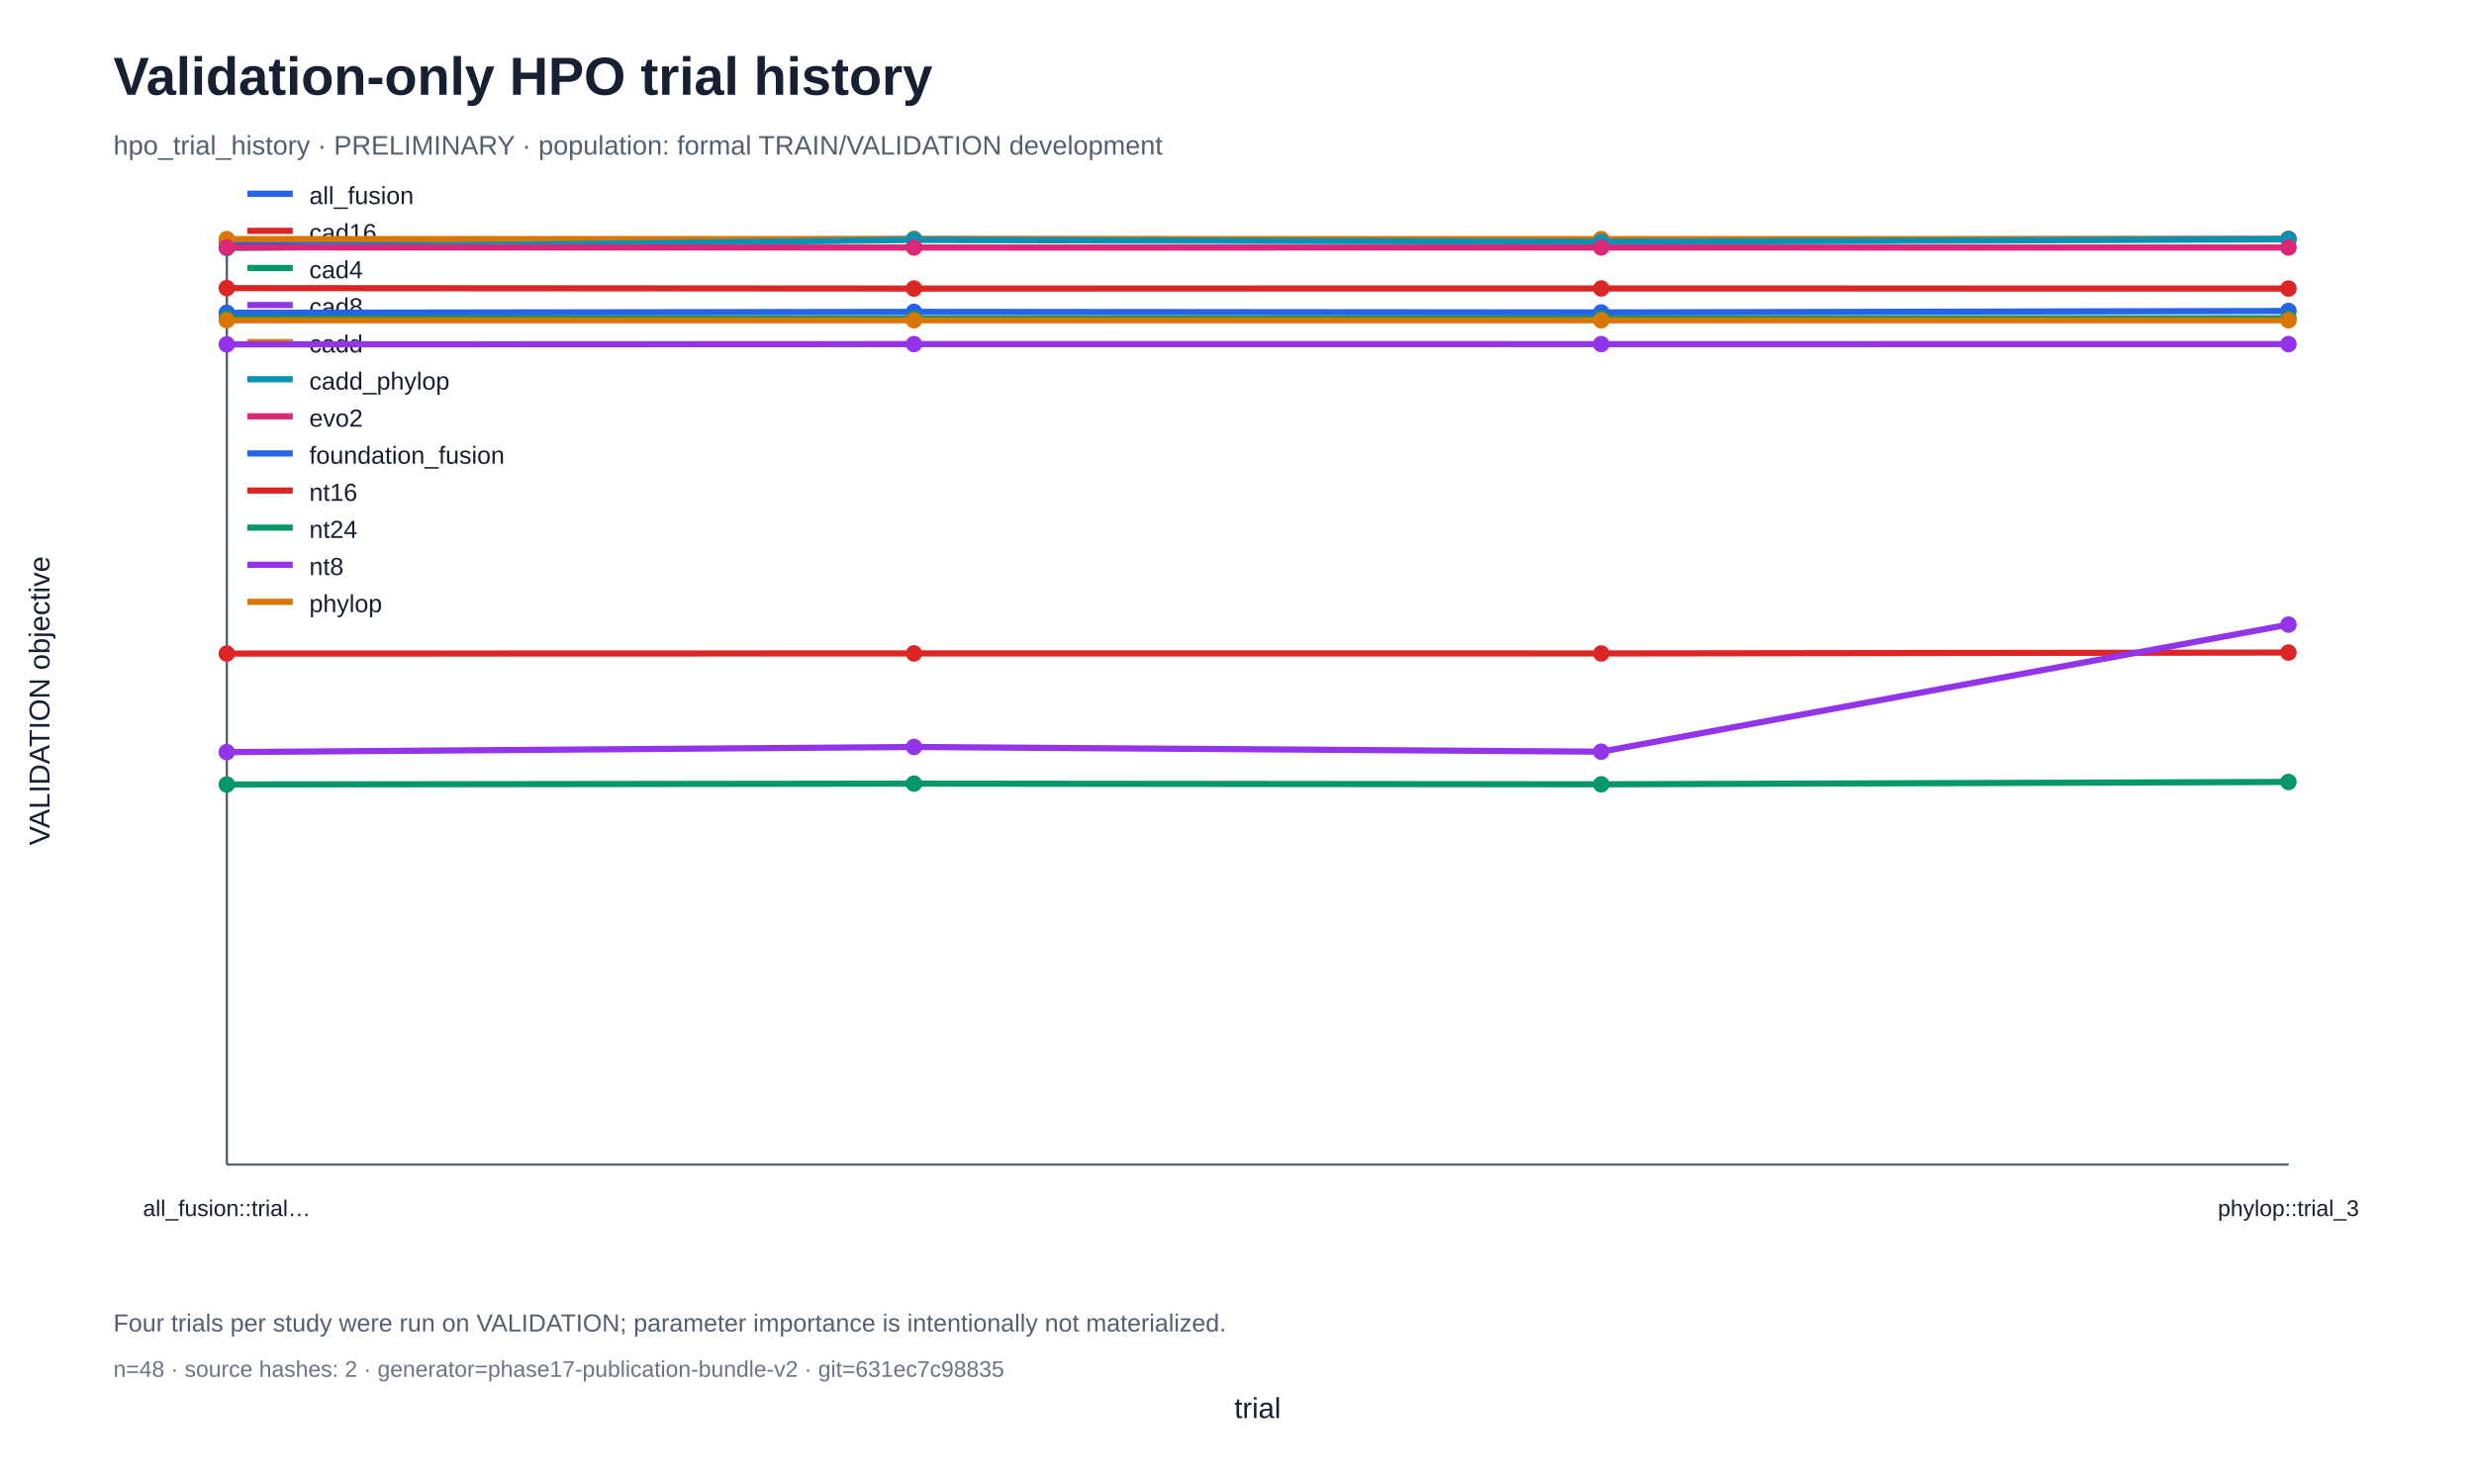
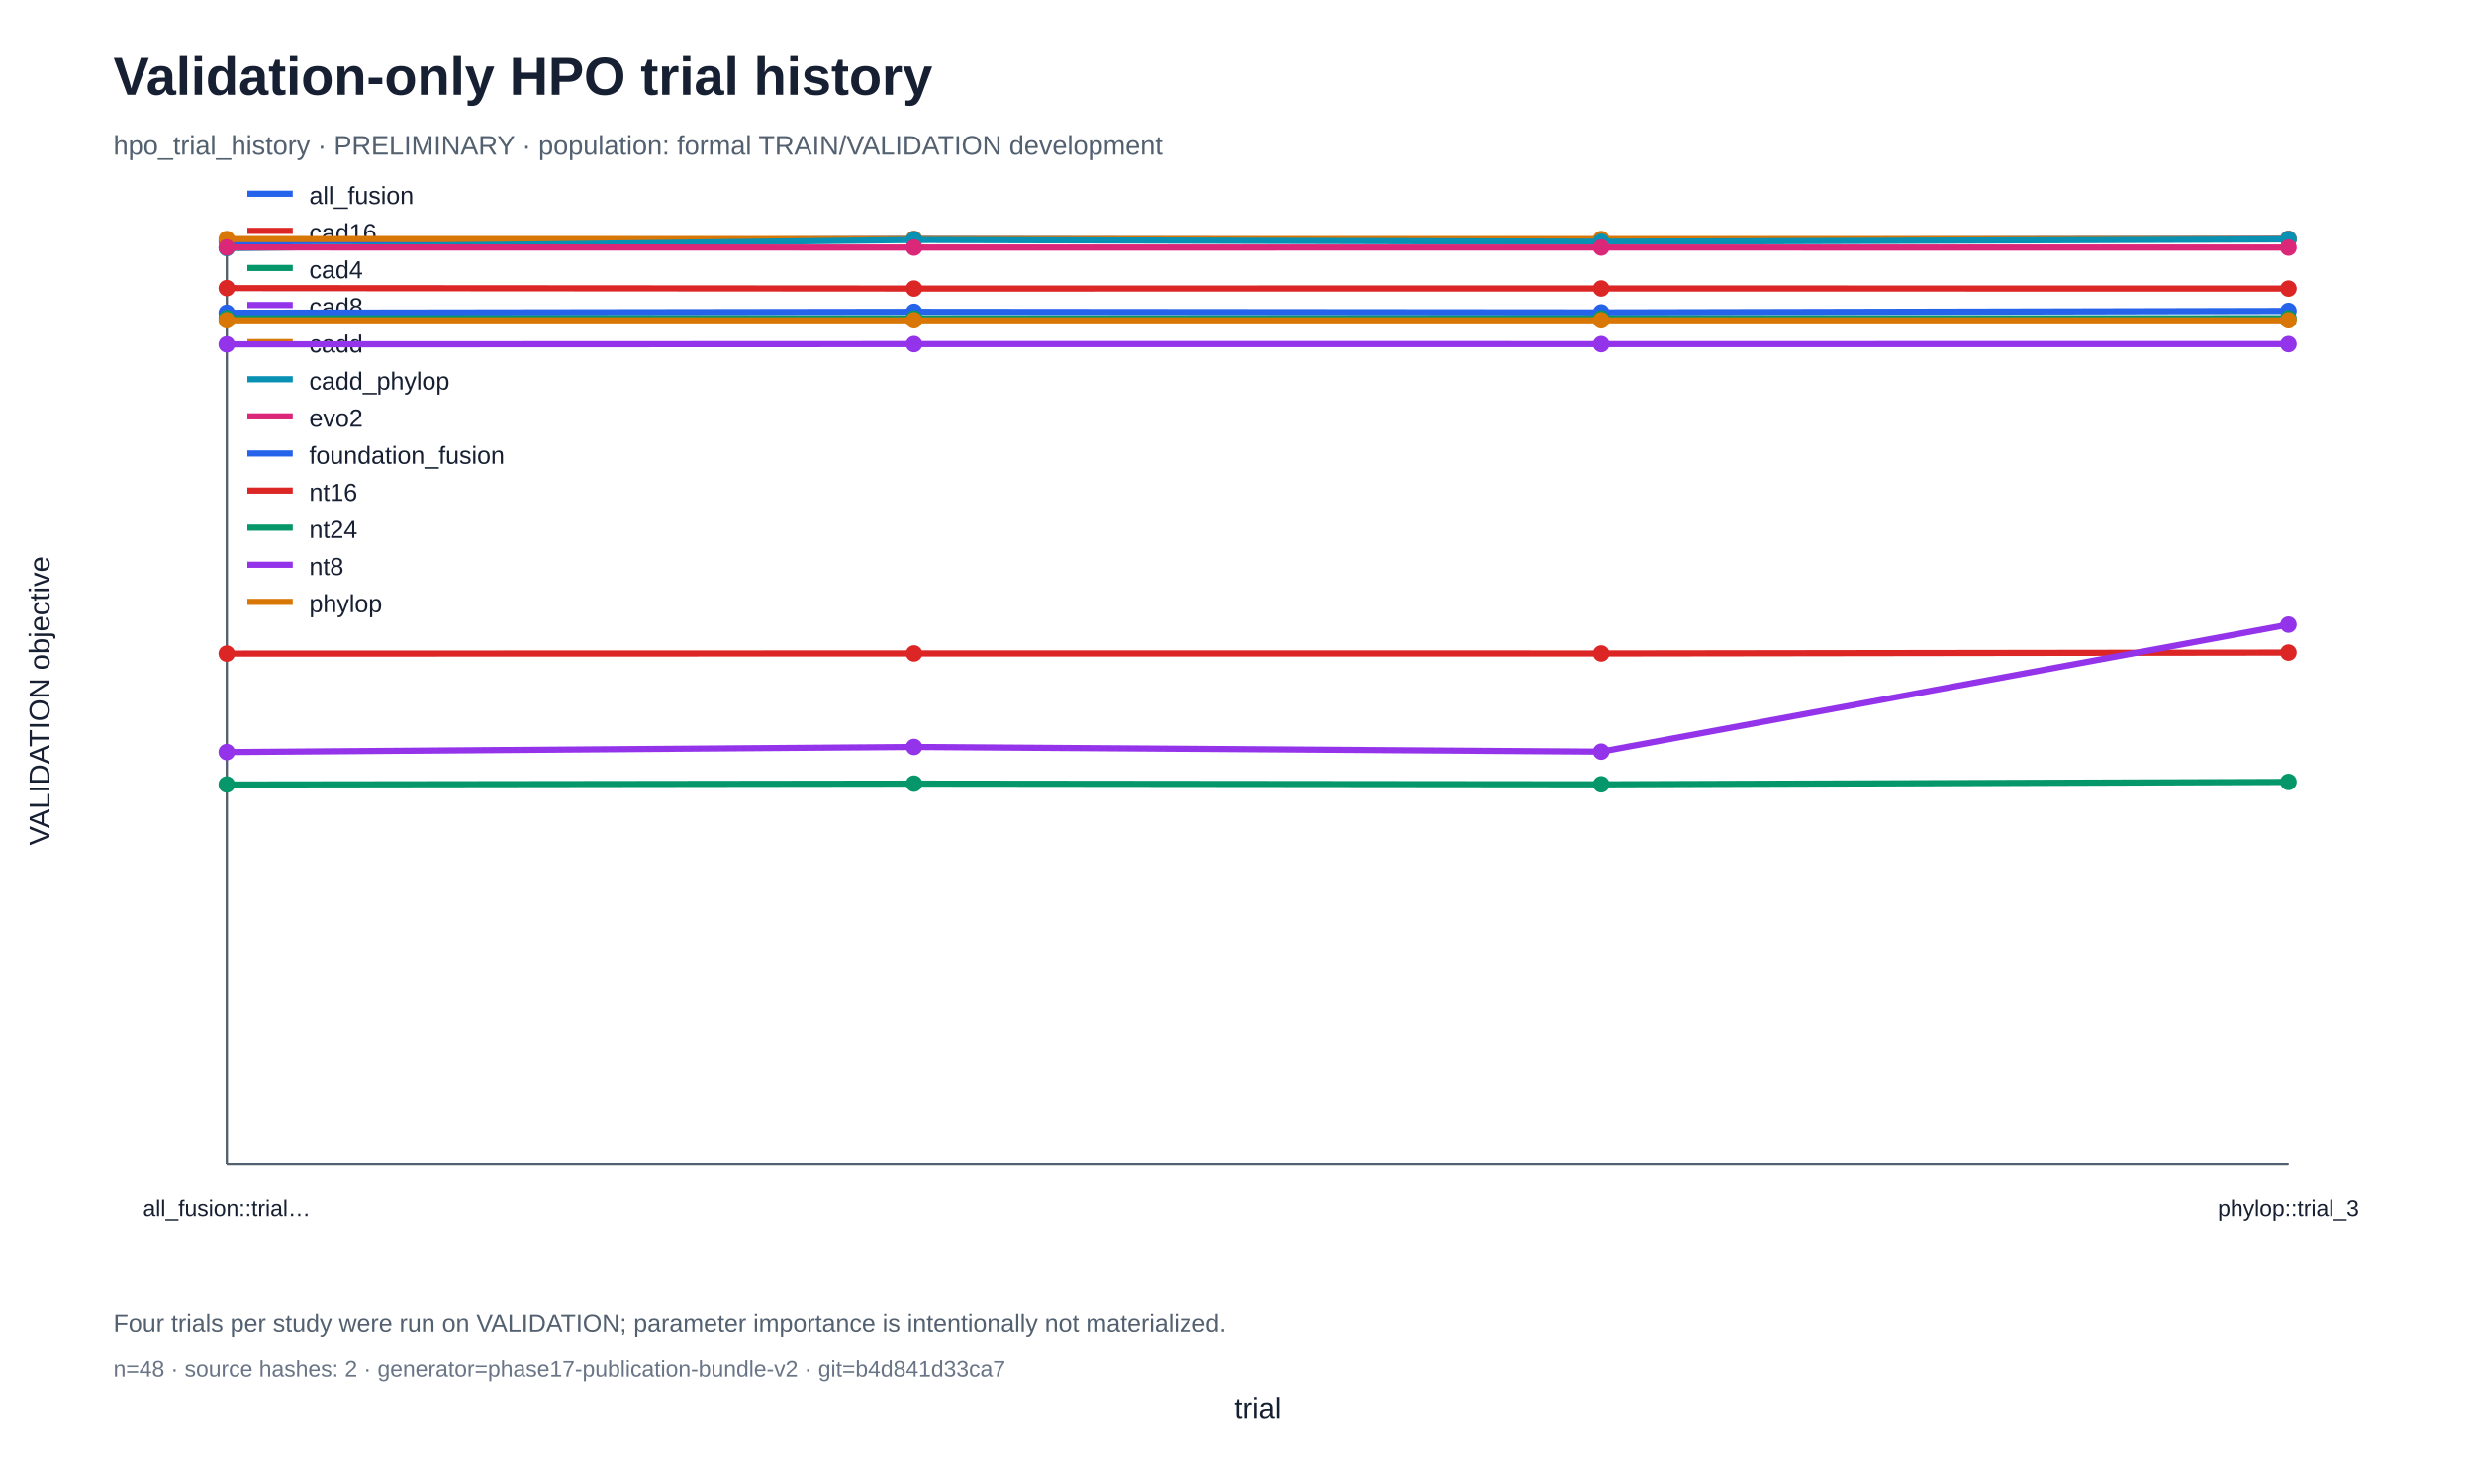
<svg xmlns="http://www.w3.org/2000/svg" width="1200" height="720" viewBox="0 0 1200 720">
  <rect x="0" y="0" width="1200" height="720" fill="#ffffff" stroke="none" opacity="1" />
  <text x="55" y="46" text-anchor="start" font-family="Arial, sans-serif" font-size="26px" font-weight="700" fill="#172033">Validation-only HPO trial history</text>
  <text x="55" y="75" text-anchor="start" font-family="Arial, sans-serif" font-size="13px" font-weight="400" fill="#526070">hpo_trial_history · PRELIMINARY · population: formal TRAIN/VALIDATION development</text>
  <line x1="110" y1="565" x2="1110" y2="565" stroke="#526070" stroke-width="1" />
  <line x1="110" y1="115" x2="110" y2="565" stroke="#526070" stroke-width="1" />
  <line x1="110" y1="565" x2="1110" y2="565" stroke="#526070" stroke-width="1" />
  <line x1="110" y1="115" x2="110" y2="565" stroke="#526070" stroke-width="1" />
  <circle cx="110" cy="117.139" r="4" fill="#2563eb" />
  <circle cx="443.333" cy="115.968" r="4" fill="#2563eb" />
  <circle cx="776.667" cy="116.439" r="4" fill="#2563eb" />
  <circle cx="1110" cy="115.866" r="4" fill="#2563eb" />
  <polyline points="110,117.139 443.333,115.968 776.667,116.439 1110,115.866" fill="none" stroke="#2563eb" stroke-width="3" />
  <line x1="120" y1="94" x2="142" y2="94" stroke="#2563eb" stroke-width="3" />
  <text x="150" y="99" text-anchor="start" font-family="Arial, sans-serif" font-size="12px" font-weight="400" fill="#172033">all_fusion</text>
  <circle cx="110" cy="317.102" r="4" fill="#dc2626" />
  <circle cx="443.333" cy="317.018" r="4" fill="#dc2626" />
  <circle cx="776.667" cy="317.039" r="4" fill="#dc2626" />
  <circle cx="1110" cy="316.602" r="4" fill="#dc2626" />
  <polyline points="110,317.102 443.333,317.018 776.667,317.039 1110,316.602" fill="none" stroke="#dc2626" stroke-width="3" />
  <line x1="120" y1="112" x2="142" y2="112" stroke="#dc2626" stroke-width="3" />
  <text x="150" y="117" text-anchor="start" font-family="Arial, sans-serif" font-size="12px" font-weight="400" fill="#172033">cad16</text>
  <circle cx="110" cy="380.613" r="4" fill="#059669" />
  <circle cx="443.333" cy="380.194" r="4" fill="#059669" />
  <circle cx="776.667" cy="380.525" r="4" fill="#059669" />
  <circle cx="1110" cy="379.381" r="4" fill="#059669" />
  <polyline points="110,380.613 443.333,380.194 776.667,380.525 1110,379.381" fill="none" stroke="#059669" stroke-width="3" />
  <line x1="120" y1="130" x2="142" y2="130" stroke="#059669" stroke-width="3" />
  <text x="150" y="135" text-anchor="start" font-family="Arial, sans-serif" font-size="12px" font-weight="400" fill="#172033">cad4</text>
  <circle cx="110" cy="364.905" r="4" fill="#9333ea" />
  <circle cx="443.333" cy="362.416" r="4" fill="#9333ea" />
  <circle cx="776.667" cy="364.693" r="4" fill="#9333ea" />
  <circle cx="1110" cy="303.041" r="4" fill="#9333ea" />
  <polyline points="110,364.905 443.333,362.416 776.667,364.693 1110,303.041" fill="none" stroke="#9333ea" stroke-width="3" />
  <line x1="120" y1="148" x2="142" y2="148" stroke="#9333ea" stroke-width="3" />
  <text x="150" y="153" text-anchor="start" font-family="Arial, sans-serif" font-size="12px" font-weight="400" fill="#172033">cad8</text>
  <circle cx="110" cy="115.993" r="4" fill="#d97706" />
  <circle cx="443.333" cy="115.993" r="4" fill="#d97706" />
  <circle cx="776.667" cy="115.993" r="4" fill="#d97706" />
  <circle cx="1110" cy="115.993" r="4" fill="#d97706" />
  <polyline points="110,115.993 443.333,115.993 776.667,115.993 1110,115.993" fill="none" stroke="#d97706" stroke-width="3" />
  <line x1="120" y1="166" x2="142" y2="166" stroke="#d97706" stroke-width="3" />
  <text x="150" y="171" text-anchor="start" font-family="Arial, sans-serif" font-size="12px" font-weight="400" fill="#172033">cadd</text>
  <circle cx="110" cy="120.354" r="4" fill="#0891b2" />
  <circle cx="443.333" cy="116.407" r="4" fill="#0891b2" />
  <circle cx="776.667" cy="117.305" r="4" fill="#0891b2" />
  <circle cx="1110" cy="116.146" r="4" fill="#0891b2" />
  <polyline points="110,120.354 443.333,116.407 776.667,117.305 1110,116.146" fill="none" stroke="#0891b2" stroke-width="3" />
  <line x1="120" y1="184" x2="142" y2="184" stroke="#0891b2" stroke-width="3" />
  <text x="150" y="189" text-anchor="start" font-family="Arial, sans-serif" font-size="12px" font-weight="400" fill="#172033">cadd_phylop</text>
  <circle cx="110" cy="120.045" r="4" fill="#db2777" />
  <circle cx="443.333" cy="120.091" r="4" fill="#db2777" />
  <circle cx="776.667" cy="120.077" r="4" fill="#db2777" />
  <circle cx="1110" cy="120.101" r="4" fill="#db2777" />
  <polyline points="110,120.045 443.333,120.091 776.667,120.077 1110,120.101" fill="none" stroke="#db2777" stroke-width="3" />
  <line x1="120" y1="202" x2="142" y2="202" stroke="#db2777" stroke-width="3" />
  <text x="150" y="207" text-anchor="start" font-family="Arial, sans-serif" font-size="12px" font-weight="400" fill="#172033">evo2</text>
  <circle cx="110" cy="151.762" r="4" fill="#2563eb" />
  <circle cx="443.333" cy="151.301" r="4" fill="#2563eb" />
  <circle cx="776.667" cy="151.579" r="4" fill="#2563eb" />
  <circle cx="1110" cy="150.871" r="4" fill="#2563eb" />
  <polyline points="110,151.762 443.333,151.301 776.667,151.579 1110,150.871" fill="none" stroke="#2563eb" stroke-width="3" />
  <line x1="120" y1="220" x2="142" y2="220" stroke="#2563eb" stroke-width="3" />
  <text x="150" y="225" text-anchor="start" font-family="Arial, sans-serif" font-size="12px" font-weight="400" fill="#172033">foundation_fusion</text>
  <circle cx="110" cy="139.785" r="4" fill="#dc2626" />
  <circle cx="443.333" cy="139.996" r="4" fill="#dc2626" />
  <circle cx="776.667" cy="139.964" r="4" fill="#dc2626" />
  <circle cx="1110" cy="140.01" r="4" fill="#dc2626" />
  <polyline points="110,139.785 443.333,139.996 776.667,139.964 1110,140.01" fill="none" stroke="#dc2626" stroke-width="3" />
  <line x1="120" y1="238" x2="142" y2="238" stroke="#dc2626" stroke-width="3" />
  <text x="150" y="243" text-anchor="start" font-family="Arial, sans-serif" font-size="12px" font-weight="400" fill="#172033">nt16</text>
  <circle cx="110" cy="154.385" r="4" fill="#059669" />
  <circle cx="443.333" cy="154.459" r="4" fill="#059669" />
  <circle cx="776.667" cy="154.459" r="4" fill="#059669" />
  <circle cx="1110" cy="154.406" r="4" fill="#059669" />
  <polyline points="110,154.385 443.333,154.459 776.667,154.459 1110,154.406" fill="none" stroke="#059669" stroke-width="3" />
  <line x1="120" y1="256" x2="142" y2="256" stroke="#059669" stroke-width="3" />
  <text x="150" y="261" text-anchor="start" font-family="Arial, sans-serif" font-size="12px" font-weight="400" fill="#172033">nt24</text>
  <circle cx="110" cy="167.076" r="4" fill="#9333ea" />
  <circle cx="443.333" cy="166.946" r="4" fill="#9333ea" />
  <circle cx="776.667" cy="166.957" r="4" fill="#9333ea" />
  <circle cx="1110" cy="166.953" r="4" fill="#9333ea" />
  <polyline points="110,167.076 443.333,166.946 776.667,166.957 1110,166.953" fill="none" stroke="#9333ea" stroke-width="3" />
  <line x1="120" y1="274" x2="142" y2="274" stroke="#9333ea" stroke-width="3" />
  <text x="150" y="279" text-anchor="start" font-family="Arial, sans-serif" font-size="12px" font-weight="400" fill="#172033">nt8</text>
  <circle cx="110" cy="155.388" r="4" fill="#d97706" />
  <circle cx="443.333" cy="155.388" r="4" fill="#d97706" />
  <circle cx="776.667" cy="155.388" r="4" fill="#d97706" />
  <circle cx="1110" cy="155.388" r="4" fill="#d97706" />
  <polyline points="110,155.388 443.333,155.388 776.667,155.388 1110,155.388" fill="none" stroke="#d97706" stroke-width="3" />
  <line x1="120" y1="292" x2="142" y2="292" stroke="#d97706" stroke-width="3" />
  <text x="150" y="297" text-anchor="start" font-family="Arial, sans-serif" font-size="12px" font-weight="400" fill="#172033">phylop</text>
  <text x="110" y="590" text-anchor="middle" font-family="Arial, sans-serif" font-size="11px" font-weight="400" fill="#172033">all_fusion::trial…</text>
  <text x="1110" y="590" text-anchor="middle" font-family="Arial, sans-serif" font-size="11px" font-weight="400" fill="#172033">phylop::trial_3</text>
  <text x="610" y="688" text-anchor="middle" font-family="Arial, sans-serif" font-size="14px" font-weight="400" fill="#172033">trial</text>
  <text x="24" y="340" text-anchor="middle" font-family="Arial, sans-serif" font-size="14px" font-weight="400" fill="#172033" transform="rotate(-90 24 340)">VALIDATION objective</text>
  <text x="55" y="646" text-anchor="start" font-family="Arial, sans-serif" font-size="12px" font-weight="400" fill="#526070">Four trials per study were run on VALIDATION; parameter importance is intentionally not materialized.</text>
-   <text x="55" y="668" text-anchor="start" font-family="Arial, sans-serif" font-size="11px" font-weight="400" fill="#697586">n=48 · source hashes: 2 · generator=phase17-publication-bundle-v2 · git=631ec7c98835</text>
+   <text x="55" y="668" text-anchor="start" font-family="Arial, sans-serif" font-size="11px" font-weight="400" fill="#697586">n=48 · source hashes: 2 · generator=phase17-publication-bundle-v2 · git=b4d841d33ca7</text>
</svg>
